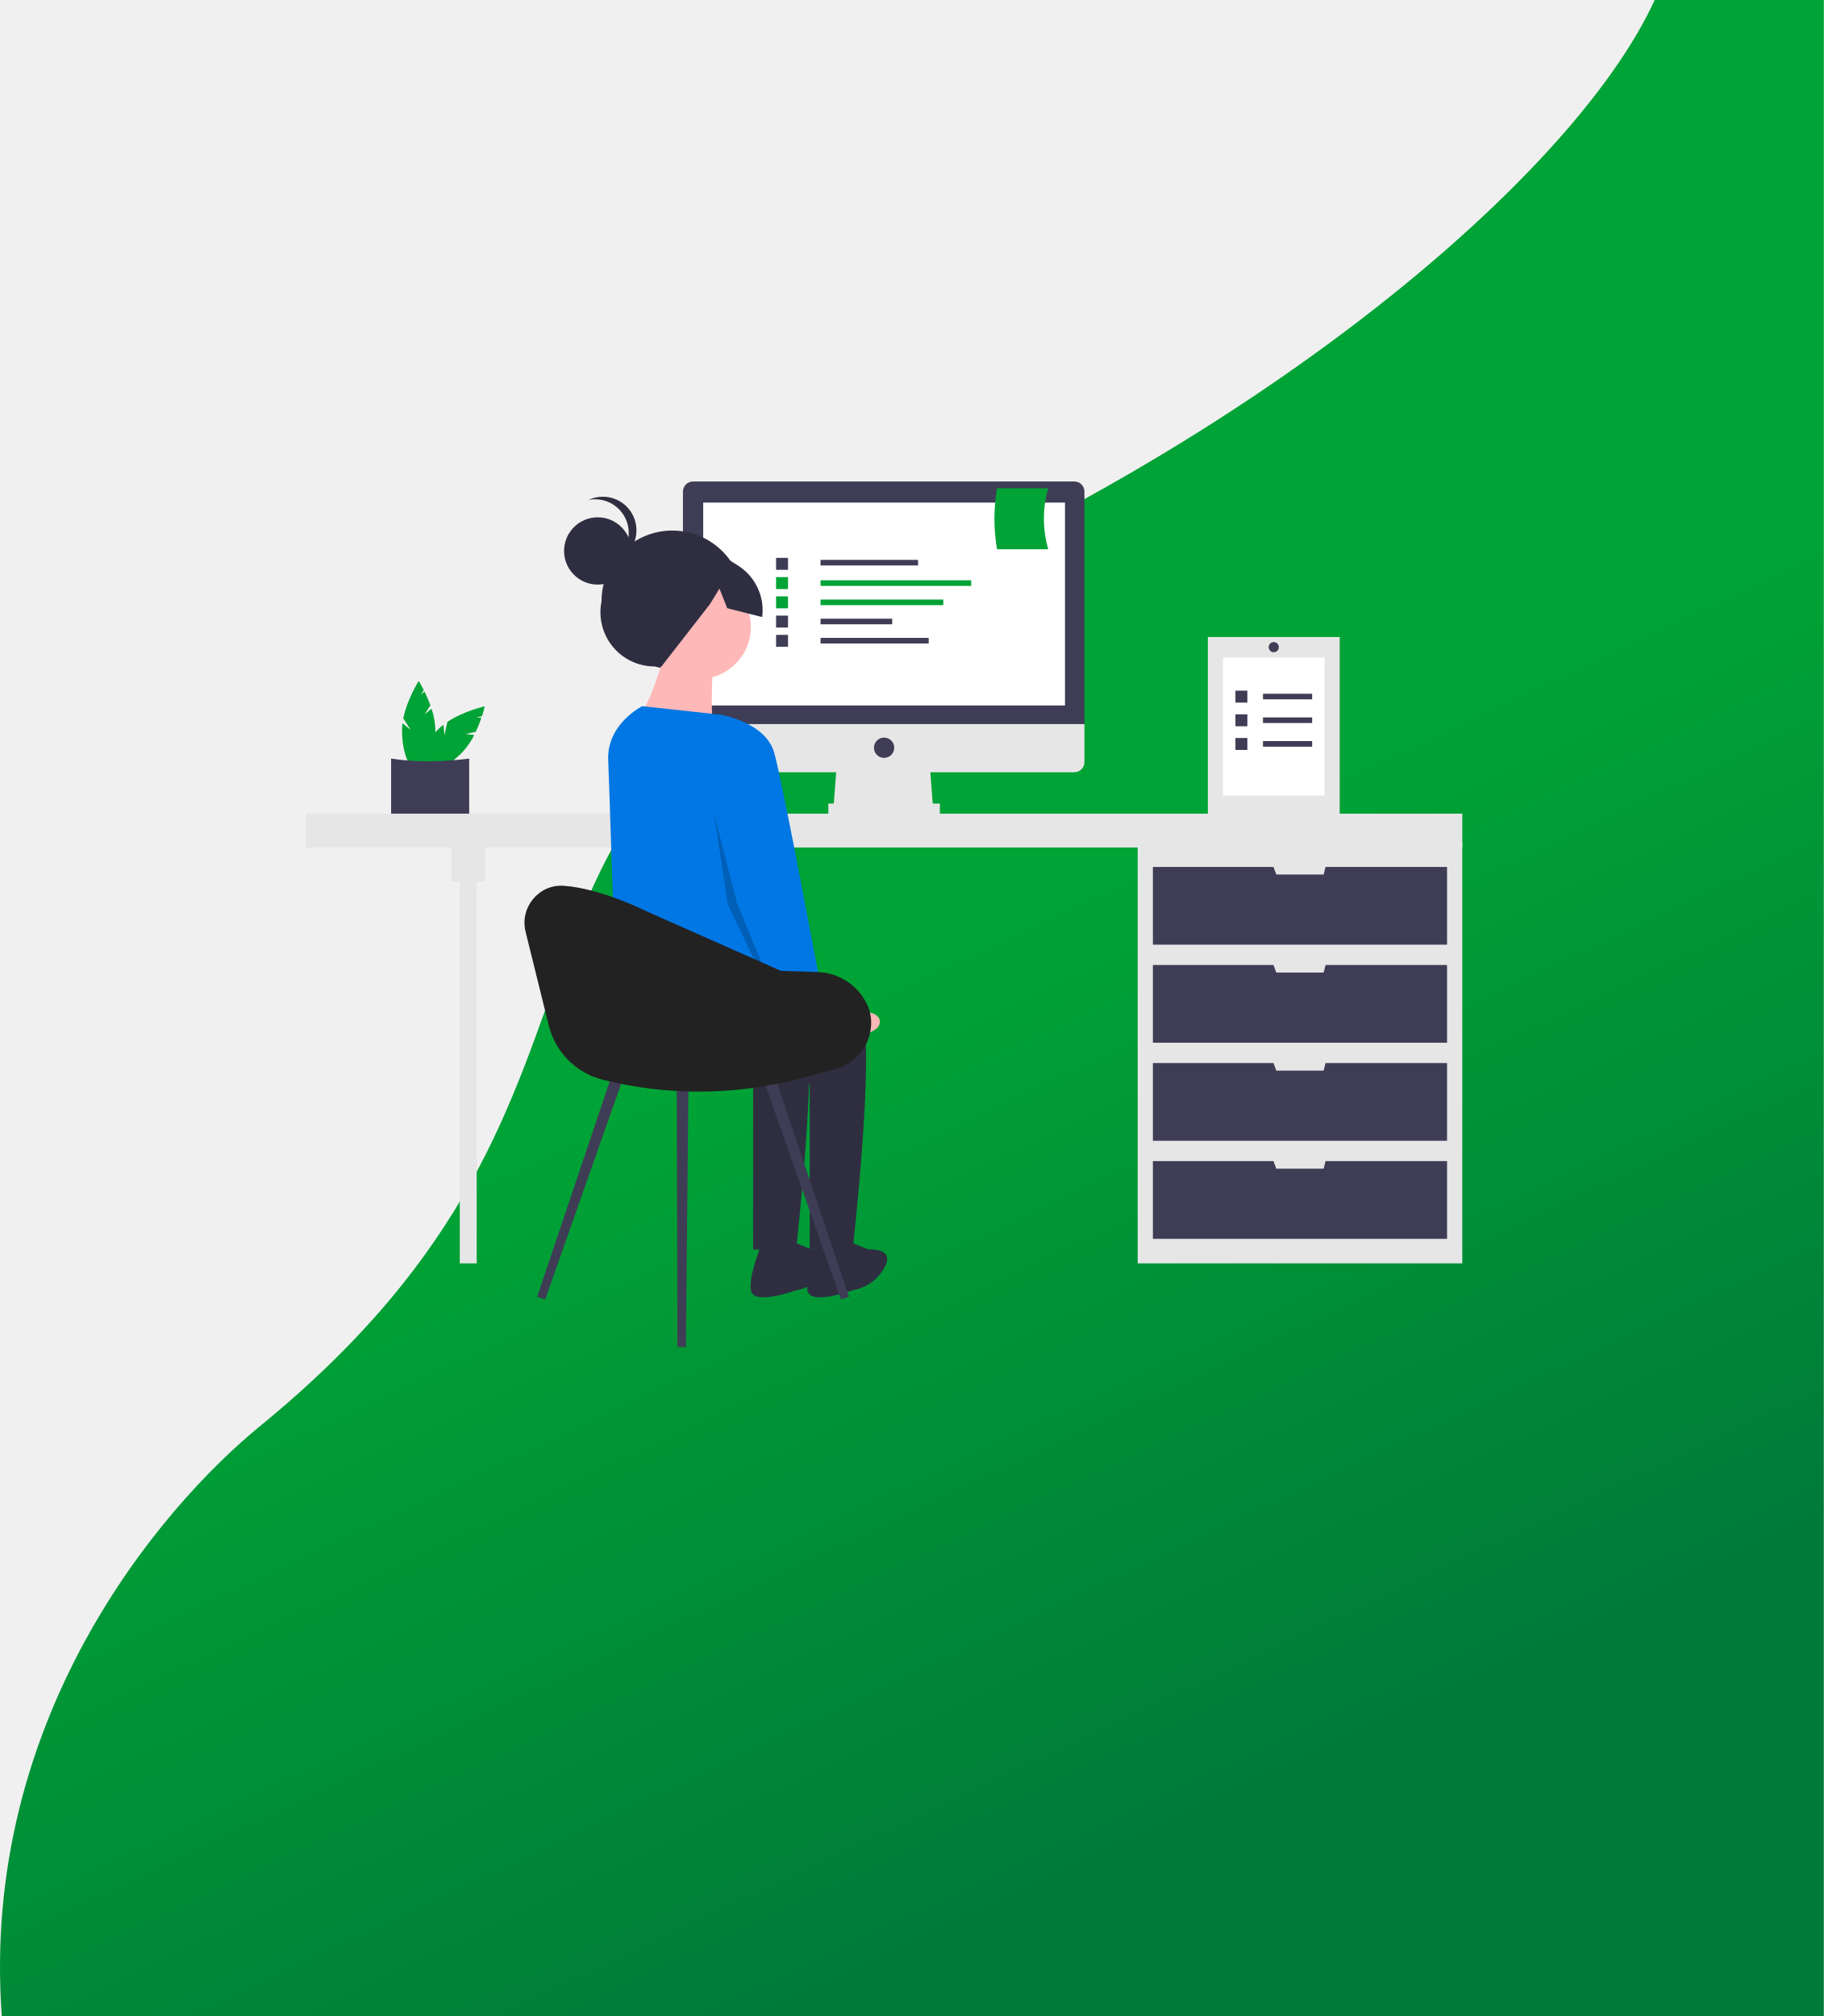
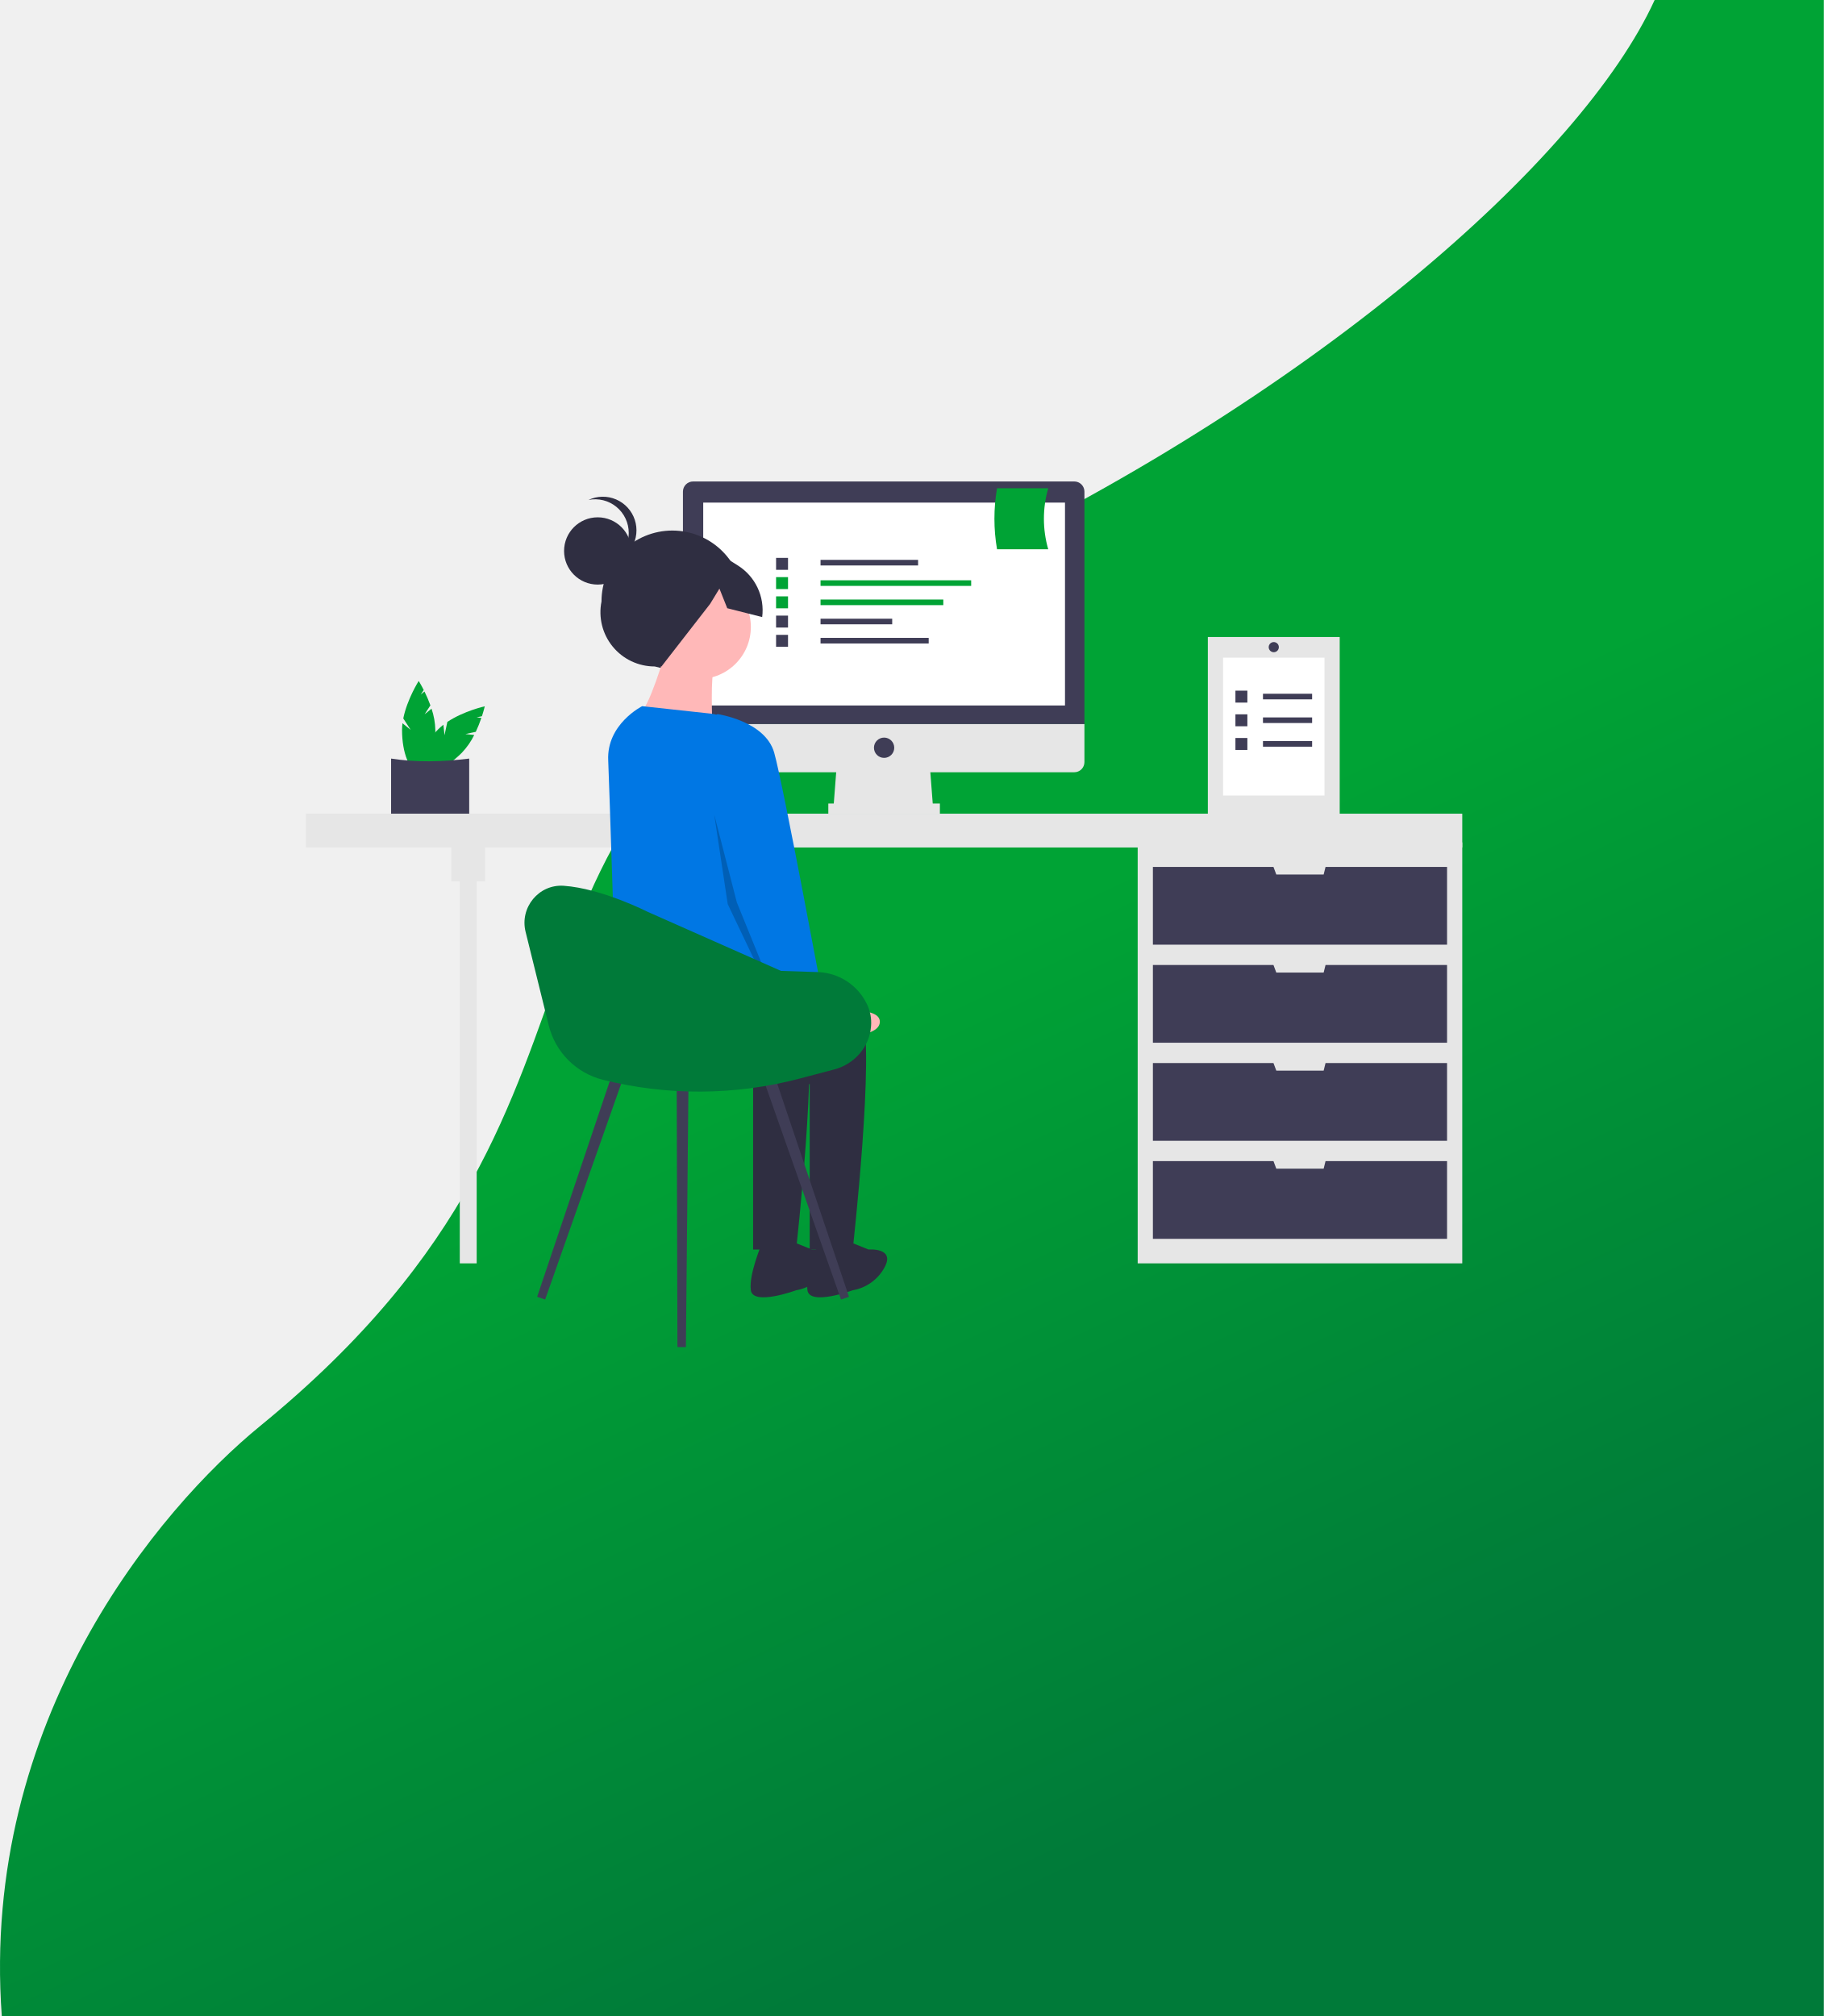
<svg xmlns="http://www.w3.org/2000/svg" width="769" height="850" viewBox="0 0 769 850" fill="none">
  <path d="M769 850H0.754C-8.332 725.327 66.91 636.19 109.789 601.158C288.335 455.285 176.119 344.24 395.553 241.776C552.985 168.263 667.082 67.132 697.673 0H769V850Z" fill="url(#paint0_linear_106_442)" />
  <path d="M179.048 301.152L181.477 297.399C180.757 295.409 179.925 293.462 178.985 291.566L177.415 292.834L178.658 290.913C177.473 288.58 176.541 287.11 176.541 287.11C176.541 287.11 171.67 294.786 170.043 302.912L173.159 307.729L169.709 304.942C169.586 305.889 169.523 306.842 169.52 307.797C169.52 317.422 172.663 325.224 176.541 325.224C180.418 325.224 183.562 317.422 183.562 307.797C183.489 304.735 182.947 301.702 181.956 298.804L179.048 301.152Z" fill="#00A335" />
  <path d="M196.239 309.496L200.61 308.559C201.508 306.643 202.297 304.678 202.973 302.673L200.965 302.46L203.204 301.98C204.015 299.493 204.395 297.794 204.395 297.794C204.395 297.794 195.523 299.777 188.626 304.373L187.424 309.982L186.955 305.572C186.199 306.155 185.48 306.784 184.803 307.457C177.997 314.263 174.702 322.003 177.444 324.744C180.186 327.486 187.926 324.192 194.732 317.386C196.846 315.17 198.607 312.642 199.955 309.892L196.239 309.496Z" fill="#00A335" />
  <path d="M197.836 346.739C187.699 347.387 176.654 346.701 164.903 346.739V319.837C175.257 321.448 186.299 321.283 197.836 319.837V346.739Z" fill="#3F3D56" />
  <path d="M616.557 355.182H479.699V532.669H616.557V355.182Z" fill="#E6E6E6" />
  <path d="M200.993 364.449H193.865V532.669H200.993V364.449Z" fill="#E6E6E6" />
  <path d="M616.557 343.065H129V357.321H616.557V343.065Z" fill="#E6E6E6" />
  <path d="M204.557 357.321H190.301V371.577H204.557V357.321Z" fill="#E6E6E6" />
  <path d="M558.909 365.518L558.107 368.726H538.149L536.946 365.518H486.114V398.307H610.142V365.518H558.909Z" fill="#3F3D56" />
  <path d="M558.909 406.86L558.107 410.068H538.149L536.946 406.86H486.114V439.649H610.142V406.86H558.909Z" fill="#3F3D56" />
  <path d="M558.909 448.203L558.107 451.41H538.149L536.946 448.203H486.114V480.991H610.142V448.203H558.909Z" fill="#3F3D56" />
  <path d="M558.909 489.545L558.107 492.753H538.149L536.946 489.545H486.114V522.334H610.142V489.545H558.909Z" fill="#3F3D56" />
  <path d="M393.45 340.926H351.395L352.82 322.394H392.024L393.45 340.926Z" fill="#E6E6E6" />
  <path d="M396.301 338.788H349.256V343.065H396.301V338.788Z" fill="#E6E6E6" />
  <path d="M452.969 203H292.232C291.097 203 290.01 203.451 289.208 204.253C288.406 205.055 287.955 206.143 287.955 207.277V305.287H457.246V207.277C457.246 206.143 456.795 205.055 455.993 204.253C455.191 203.451 454.103 203 452.969 203Z" fill="#3F3D56" />
  <path d="M287.955 305.287V321.325C287.955 322.459 288.406 323.547 289.208 324.349C290.01 325.151 291.097 325.601 292.232 325.601H452.969C454.103 325.601 455.191 325.151 455.993 324.349C456.795 323.547 457.246 322.459 457.246 321.325V305.287H287.955Z" fill="#E6E6E6" />
  <path d="M449.048 211.91H296.509V297.446H449.048V211.91Z" fill="white" />
  <path d="M372.778 319.543C375.14 319.543 377.055 317.628 377.055 315.266C377.055 312.904 375.14 310.989 372.778 310.989C370.416 310.989 368.502 312.904 368.502 315.266C368.502 317.628 370.416 319.543 372.778 319.543Z" fill="#3F3D56" />
  <path d="M387.105 236.055H345.975V238.416H387.105V236.055Z" fill="#3F3D56" />
  <path d="M409.488 244.667H345.975V247.028H409.488V244.667Z" fill="#00A335" />
  <path d="M397.737 252.781H345.975V255.142H397.737V252.781Z" fill="#00A335" />
  <path d="M376.193 260.864H345.975V263.225H376.193V260.864Z" fill="#3F3D56" />
  <path d="M391.581 268.947H345.975V271.308H391.581V268.947Z" fill="#3F3D56" />
  <path d="M332.265 235.215H327.229V240.251H332.265V235.215Z" fill="#3F3D56" />
  <path d="M332.265 243.329H327.229V248.365H332.265V243.329Z" fill="#00A335" />
  <path d="M332.265 251.443H327.229V256.479H332.265V251.443Z" fill="#00A335" />
  <path d="M332.265 259.557H327.229V264.593H332.265V259.557Z" fill="#3F3D56" />
  <path d="M332.265 267.671H327.229V272.707H332.265V267.671Z" fill="#3F3D56" />
  <path d="M441.981 231.585H420.398C418.925 223.07 418.925 214.366 420.398 205.851H441.981C439.55 214.257 439.55 223.179 441.981 231.585Z" fill="#00A335" />
  <path d="M284.935 283.162L276.056 280.998C272.667 281.002 269.32 280.253 266.257 278.805C263.194 277.357 260.491 275.246 258.343 272.624C256.196 270.003 254.659 266.938 253.842 263.649C253.025 260.361 252.949 256.932 253.62 253.611C253.61 245.686 256.749 238.083 262.345 232.472C267.941 226.862 275.537 223.704 283.462 223.694H283.462C291.386 223.684 298.99 226.823 304.601 232.419C310.211 238.015 313.369 245.611 313.379 253.536V253.536C318.413 271.055 302.645 287.479 284.935 283.162Z" fill="#2F2E41" />
  <path d="M294.634 286.286C306.759 286.286 316.589 276.456 316.589 264.331C316.589 252.206 306.759 242.377 294.634 242.377C282.509 242.377 272.68 252.206 272.68 264.331C272.68 276.456 282.509 286.286 294.634 286.286Z" fill="#FFB8B8" />
  <path d="M280.316 275.786C280.316 275.786 273.634 298.695 269.816 300.604C265.998 302.513 300.361 305.377 300.361 305.377C300.361 305.377 299.407 283.422 301.316 281.513C303.225 279.604 280.316 275.786 280.316 275.786Z" fill="#FFB8B8" />
  <path d="M314.68 417.058C314.68 417.058 357.634 413.24 363.362 427.558C369.089 441.876 359.543 526.831 359.543 526.831H341.407V457.149C341.407 457.149 264.076 435.168 264.076 427.531C264.076 419.895 314.68 417.058 314.68 417.058Z" fill="#2F2E41" />
  <path d="M356.68 523.012L366.225 526.831C366.225 526.831 377.68 525.876 372.907 534.467C371.541 536.961 369.63 539.114 367.316 540.767C365.002 542.42 362.345 543.529 359.543 544.012C359.543 544.012 341.407 550.694 340.452 544.012C339.498 537.331 345.225 523.967 345.225 523.967L356.68 523.012Z" fill="#2F2E41" />
  <path d="M290.816 417.058C290.816 417.058 333.771 413.24 339.498 427.558C345.225 441.876 335.68 526.831 335.68 526.831H317.543V457.149C317.543 457.149 262.65 444.434 262.65 436.798C262.65 433.21 258.91 414.978 265.502 411.137C272.941 406.802 290.816 417.058 290.816 417.058Z" fill="#2F2E41" />
  <path d="M332.816 523.012L342.362 526.831C342.362 526.831 353.816 525.876 349.043 534.467C347.677 536.961 345.766 539.114 343.452 540.767C341.139 542.42 338.482 543.529 335.68 544.012C335.68 544.012 317.543 550.694 316.589 544.012C315.634 537.331 321.361 523.967 321.361 523.967L332.816 523.012Z" fill="#2F2E41" />
  <path d="M270.77 297.74L299.457 300.858C303.884 301.34 308.046 303.207 311.348 306.195C314.65 309.183 316.924 313.138 317.845 317.495L328.998 370.286C328.998 370.286 332.816 422.785 325.18 425.649C317.543 428.513 307.043 414.195 292.725 416.104C278.407 418.013 259.793 422.308 259.793 422.308C259.793 422.308 256.837 328.336 256.452 320.649C255.682 305.284 270.77 297.74 270.77 297.74Z" fill="#0077E4" />
  <path d="M338.721 419.786L350.497 426.721C350.497 426.721 371.625 423.69 370.966 431.116C370.306 438.542 347.244 437.107 347.244 437.107L333.051 428.362L338.721 419.786Z" fill="#FFB8B8" />
  <path d="M252.02 246.475C259.853 246.475 266.202 240.126 266.202 232.294C266.202 224.461 259.853 218.112 252.02 218.112C244.188 218.112 237.838 224.461 237.838 232.294C237.838 240.126 244.188 246.475 252.02 246.475Z" fill="#2F2E41" />
  <path d="M265.105 224.67C265.104 222.572 264.637 220.501 263.737 218.605C262.838 216.71 261.53 215.038 259.906 213.71C258.282 212.381 256.384 211.43 254.348 210.924C252.312 210.418 250.189 210.371 248.133 210.785C249.947 209.927 251.923 209.465 253.93 209.428C255.937 209.392 257.928 209.781 259.773 210.572C261.618 211.362 263.273 212.536 264.631 214.014C265.988 215.492 267.016 217.242 267.647 219.147C268.277 221.053 268.496 223.07 268.288 225.066C268.081 227.063 267.452 228.992 266.443 230.727C265.434 232.462 264.068 233.963 262.436 235.13C260.804 236.298 258.942 237.106 256.974 237.5C259.407 236.354 261.464 234.538 262.904 232.266C264.344 229.995 265.108 227.36 265.105 224.67Z" fill="#2F2E41" />
  <path d="M277.272 232.713L296.391 229.193L311.095 238.408C314.709 240.674 317.599 243.928 319.42 247.786C321.241 251.644 321.917 255.944 321.369 260.174L306.643 256.442L303.345 248.173L299.418 254.611L278.884 281.036L267.355 273.694L257.077 257.588L277.272 232.713Z" fill="#2F2E41" />
  <path d="M293.016 305.86L302.562 301.087C302.562 301.087 322.607 303.951 326.426 317.315C330.244 330.678 347.426 423.269 347.426 423.269L331.198 430.905L308.289 374.587L293.016 305.86Z" fill="#0077E4" />
  <path opacity="0.2" d="M301.142 343.422L310.696 380.504L327.637 422.151L327.05 423.593L306.844 381.2L301.142 343.422Z" fill="black" />
  <path d="M229.859 547.925L226.49 546.764L259.127 449.822L263.845 451.447L229.859 547.925Z" fill="#3F3D56" />
  <path d="M354.604 547.925L357.974 546.764L325.336 449.822L320.618 451.447L354.604 547.925Z" fill="#3F3D56" />
  <path d="M285.639 567.946L289.203 567.959L290.31 454.635L285.321 454.618L285.639 567.946Z" fill="#3F3D56" />
-   <path d="M221.61 392.86L231.386 432.371C232.755 437.904 235.606 442.96 239.631 446.996C243.657 451.031 248.706 453.894 254.236 455.276H254.236C281.5 462.092 310.044 461.908 337.219 454.742L351.814 450.892C360.295 448.655 366.673 441.371 367.277 432.621C367.521 429.528 366.961 426.424 365.65 423.611C365.593 423.49 365.536 423.37 365.479 423.251C363.575 419.341 360.638 416.026 356.987 413.664C353.335 411.303 349.107 409.985 344.76 409.854L329.297 409.355L272.986 384.407C272.986 384.407 253.619 374.57 237.698 373.469C227.183 372.742 219.079 382.629 221.61 392.86Z" fill="#222" />
+   <path d="M221.61 392.86L231.386 432.371C232.755 437.904 235.606 442.96 239.631 446.996C243.657 451.031 248.706 453.894 254.236 455.276H254.236C281.5 462.092 310.044 461.908 337.219 454.742L351.814 450.892C360.295 448.655 366.673 441.371 367.277 432.621C367.521 429.528 366.961 426.424 365.65 423.611C365.593 423.49 365.536 423.37 365.479 423.251C363.575 419.341 360.638 416.026 356.987 413.664C353.335 411.303 349.107 409.985 344.76 409.854L329.297 409.355L272.986 384.407C272.986 384.407 253.619 374.57 237.698 373.469C227.183 372.742 219.079 382.629 221.61 392.86Z" fill="#007A39" />
  <path d="M564.879 268.577H509.28V344.134H564.879V268.577Z" fill="#E6E6E6" />
  <path d="M558.464 277.296H515.695V335.416H558.464V277.296Z" fill="white" />
  <path d="M553.249 292.505H532.528V294.866H553.249V292.505Z" fill="#3F3D56" />
  <path d="M525.946 291.198H520.91V296.234H525.946V291.198Z" fill="#3F3D56" />
  <path d="M553.249 302.484H532.528V304.845H553.249V302.484Z" fill="#3F3D56" />
  <path d="M525.946 301.177H520.91V306.214H525.946V301.177Z" fill="#3F3D56" />
  <path d="M553.249 312.463H532.528V314.824H553.249V312.463Z" fill="#3F3D56" />
  <path d="M525.946 311.156H520.91V316.193H525.946V311.156Z" fill="#3F3D56" />
  <path d="M539.218 272.854C539.218 271.673 538.261 270.716 537.08 270.716C535.899 270.716 534.941 271.673 534.941 272.854C534.941 274.035 535.899 274.993 537.08 274.993C538.261 274.993 539.218 274.035 539.218 272.854Z" fill="#3F3D56" />
  <defs>
    <linearGradient id="paint0_linear_106_442" x1="443" y1="161.5" x2="769" y2="850" gradientUnits="userSpaceOnUse">
      <stop offset="0.261" stop-color="#00A335" />
      <stop offset="0.752" stop-color="#007A39" />
    </linearGradient>
  </defs>
</svg>
